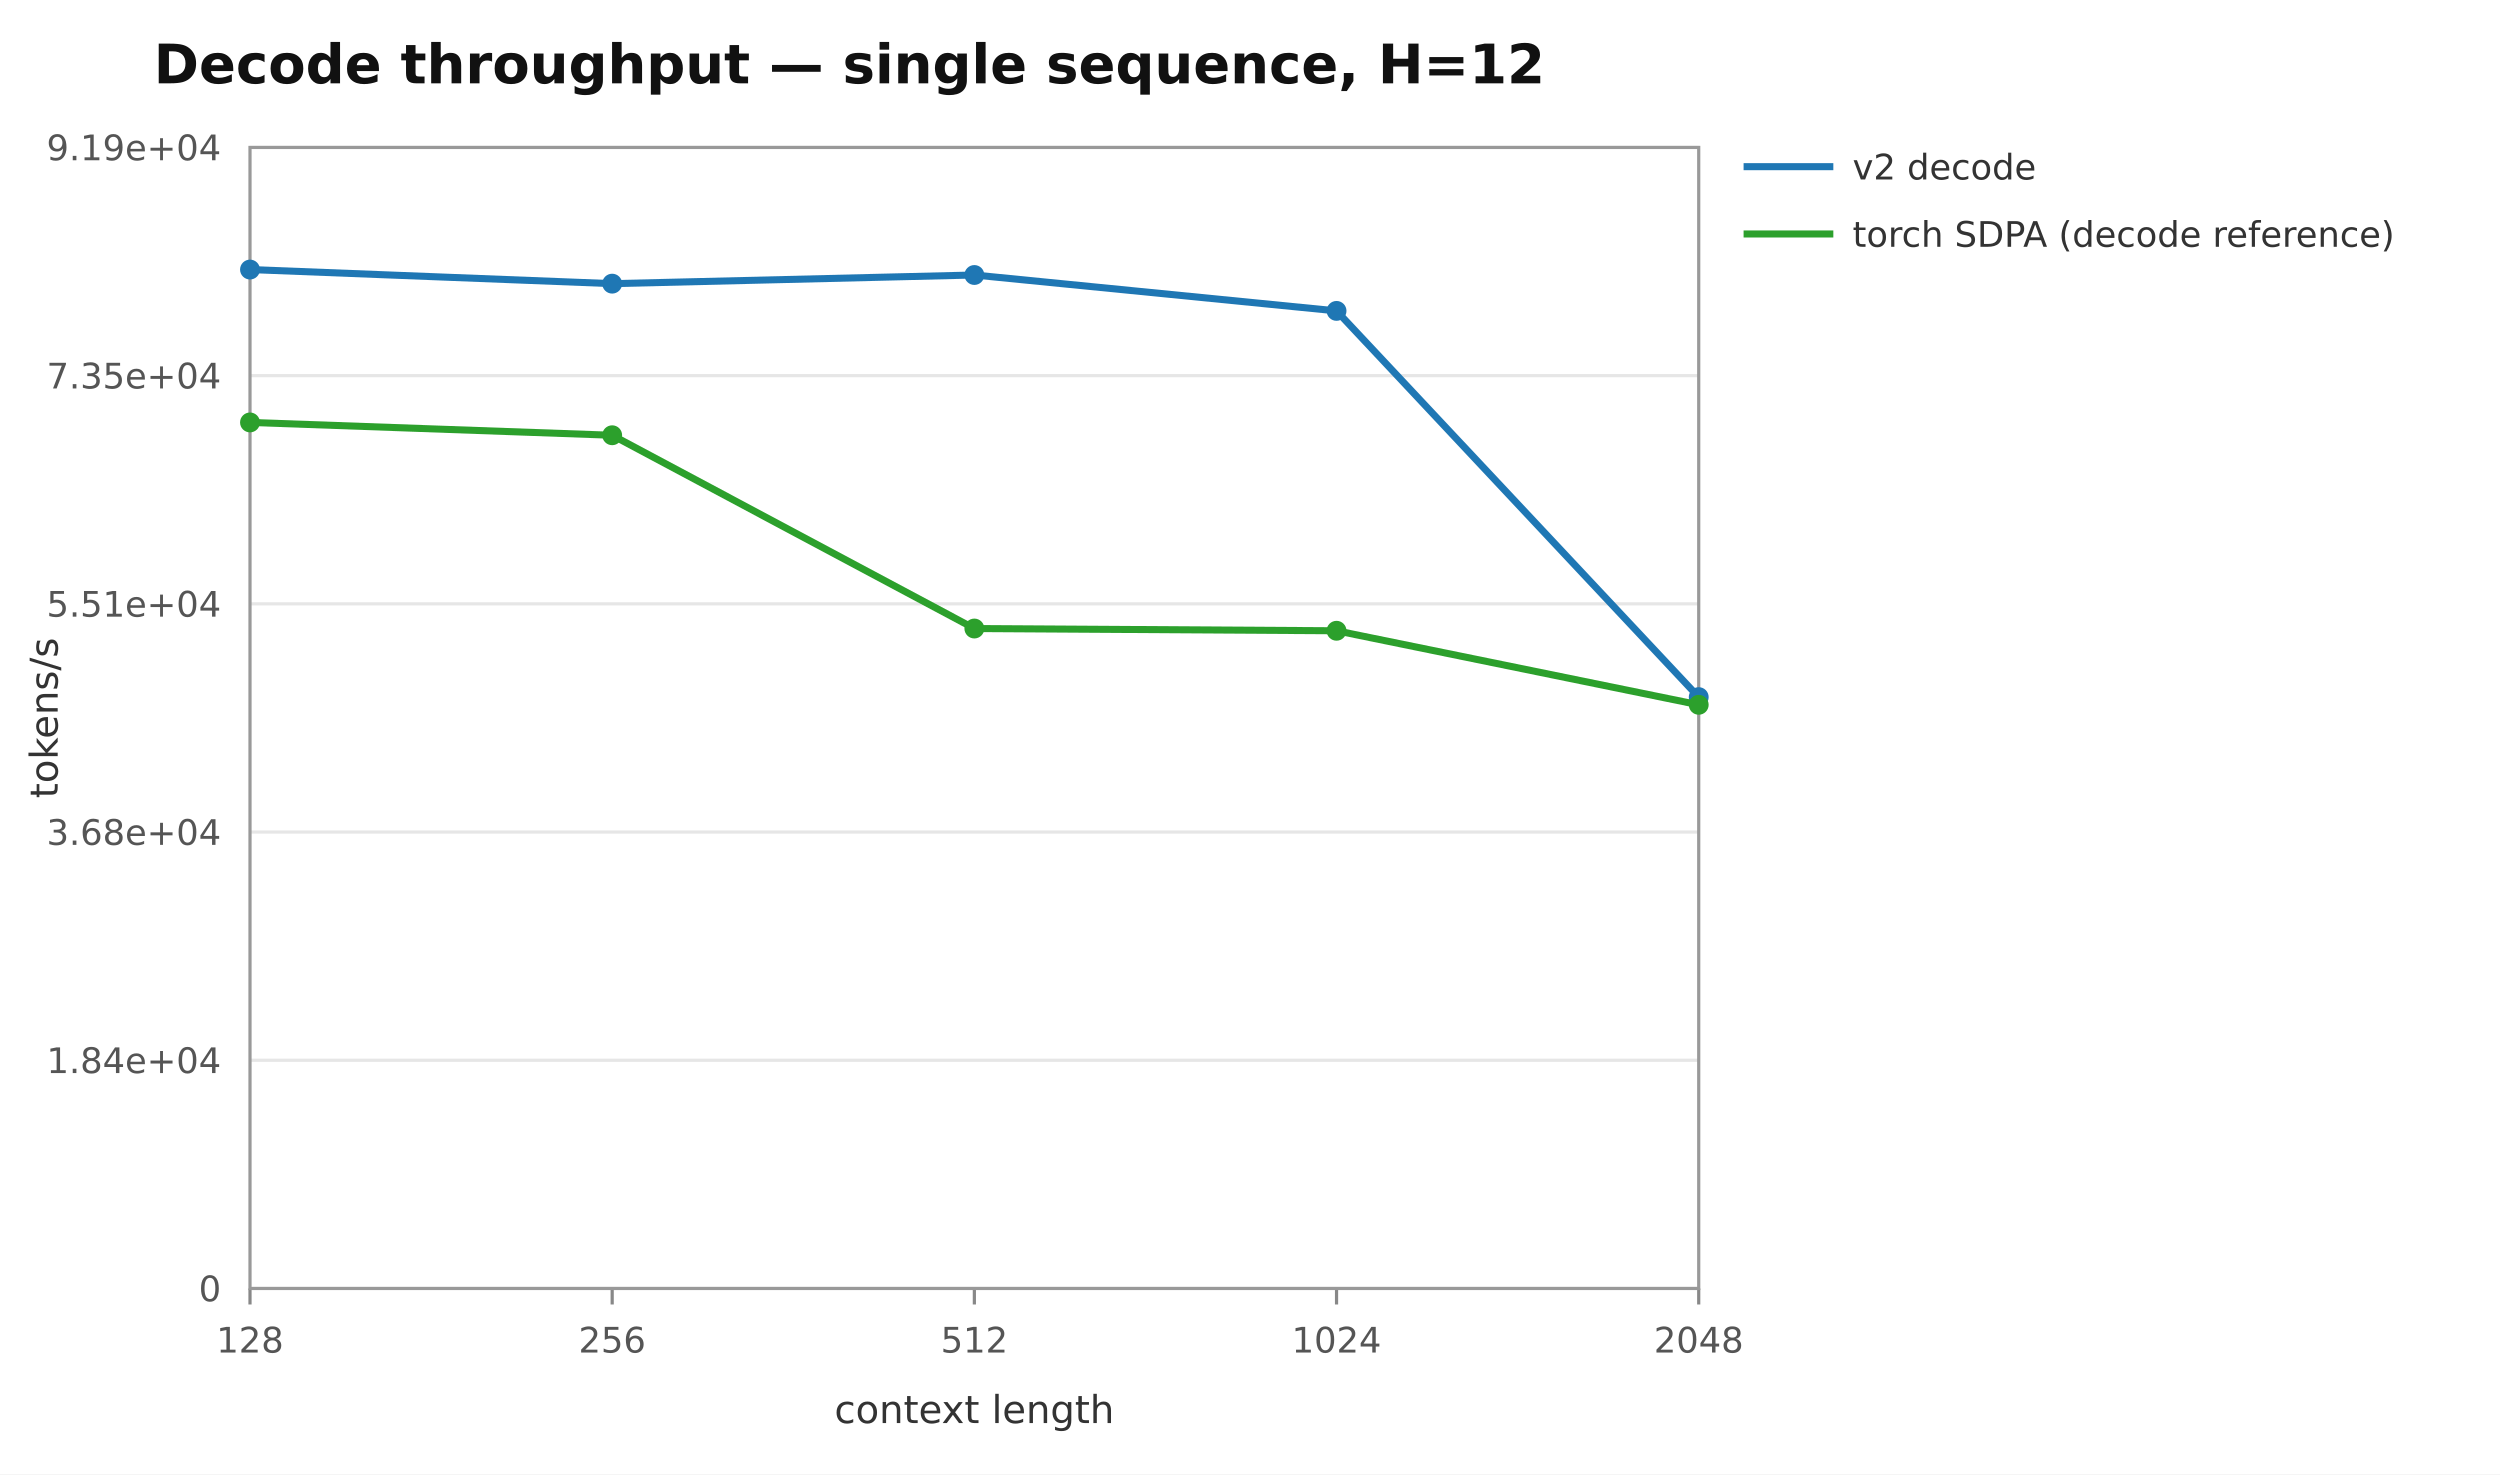
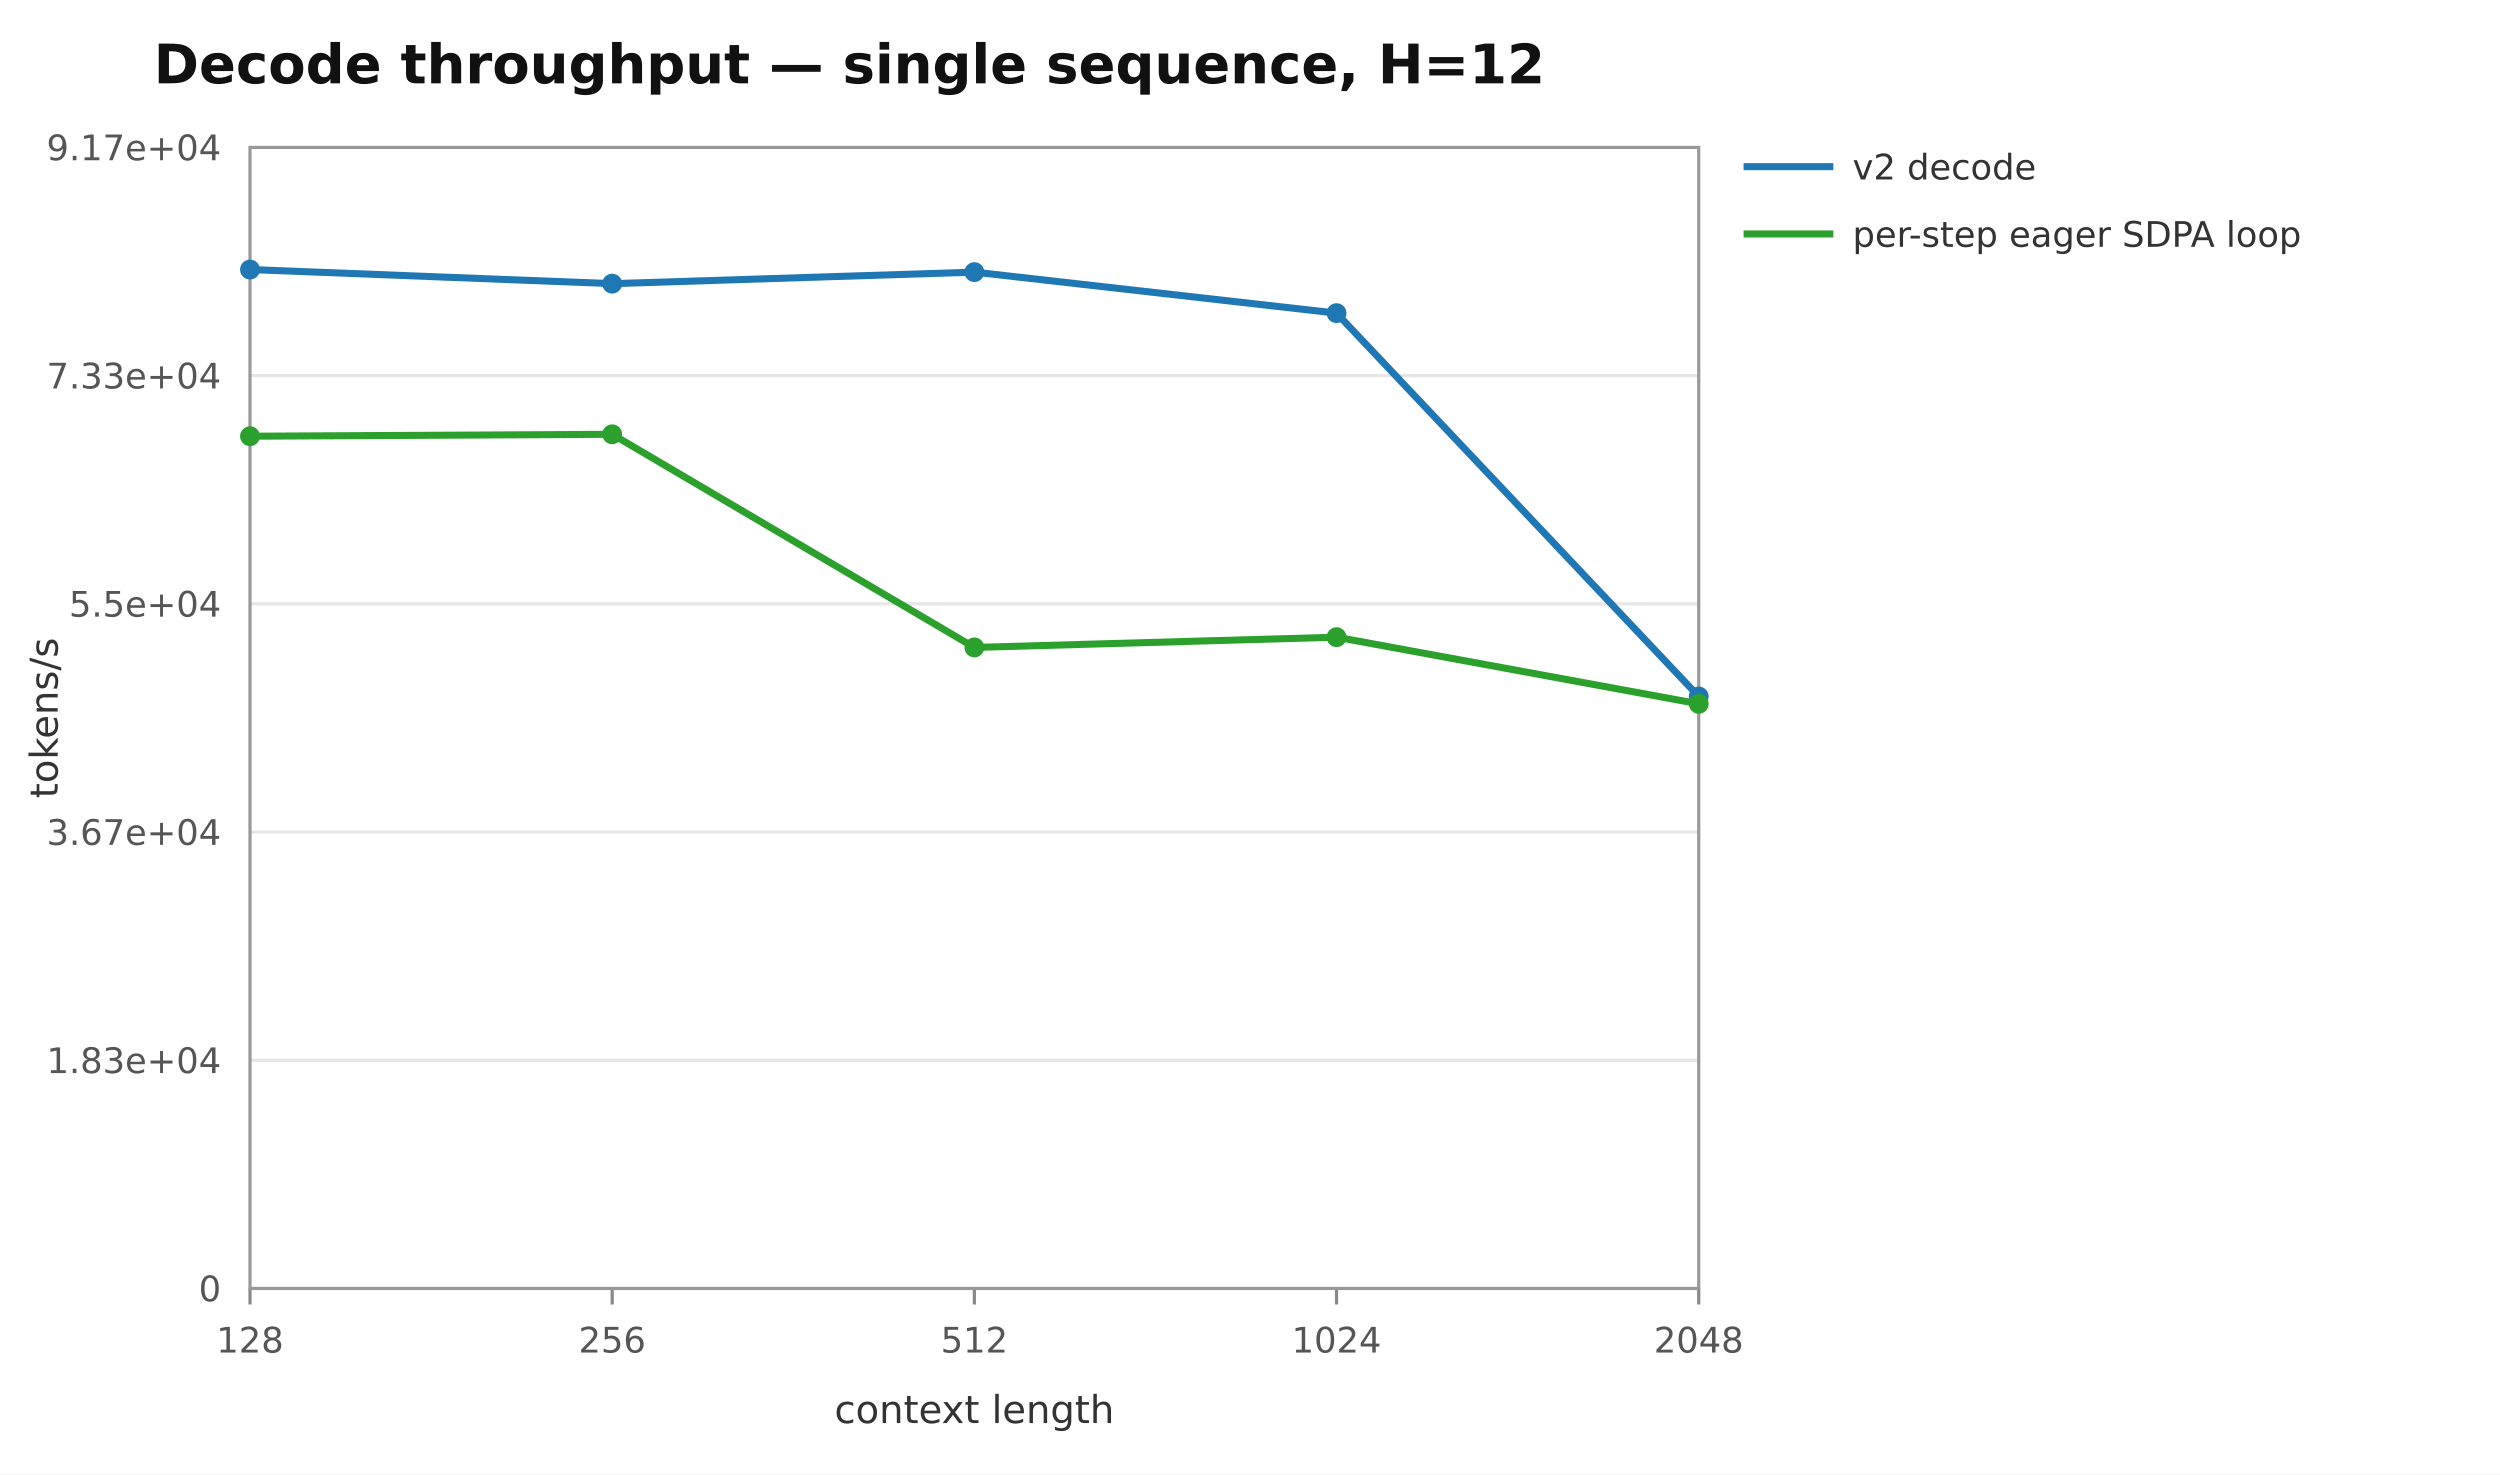
<svg xmlns="http://www.w3.org/2000/svg" width="780" height="460" viewBox="0 0 780 460" font-family="DejaVu Sans, Arial, sans-serif">
  <rect width="780" height="460" fill="#ffffff" />
  <text x="265" y="26" text-anchor="middle" font-size="17" font-weight="bold" fill="#111111">Decode throughput — single sequence, H=12</text>
  <line x1="78" y1="402.0" x2="530" y2="402.0" stroke="#e6e6e6" stroke-width="1" />
  <text x="69" y="406.0" text-anchor="end" font-size="11" fill="#555555">0</text>
  <line x1="78" y1="330.8" x2="530" y2="330.8" stroke="#e6e6e6" stroke-width="1" />
-   <text x="69" y="334.8" text-anchor="end" font-size="11" fill="#555555">1.84e+04</text>
+   <text x="69" y="334.8" text-anchor="end" font-size="11" fill="#555555">1.83e+04</text>
  <line x1="78" y1="259.6" x2="530" y2="259.6" stroke="#e6e6e6" stroke-width="1" />
-   <text x="69" y="263.6" text-anchor="end" font-size="11" fill="#555555">3.68e+04</text>
+   <text x="69" y="263.6" text-anchor="end" font-size="11" fill="#555555">3.67e+04</text>
  <line x1="78" y1="188.4" x2="530" y2="188.4" stroke="#e6e6e6" stroke-width="1" />
-   <text x="69" y="192.4" text-anchor="end" font-size="11" fill="#555555">5.51e+04</text>
+   <text x="69" y="192.4" text-anchor="end" font-size="11" fill="#555555">5.5e+04</text>
  <line x1="78" y1="117.2" x2="530" y2="117.2" stroke="#e6e6e6" stroke-width="1" />
-   <text x="69" y="121.2" text-anchor="end" font-size="11" fill="#555555">7.35e+04</text>
+   <text x="69" y="121.2" text-anchor="end" font-size="11" fill="#555555">7.33e+04</text>
  <line x1="78" y1="46.0" x2="530" y2="46.0" stroke="#e6e6e6" stroke-width="1" />
-   <text x="69" y="50.0" text-anchor="end" font-size="11" fill="#555555">9.19e+04</text>
+   <text x="69" y="50.0" text-anchor="end" font-size="11" fill="#555555">9.17e+04</text>
  <line x1="78.0" y1="402" x2="78.0" y2="407" stroke="#888888" stroke-width="1" />
  <text x="78.0" y="422" text-anchor="middle" font-size="11" fill="#555555">128</text>
  <line x1="191.0" y1="402" x2="191.0" y2="407" stroke="#888888" stroke-width="1" />
  <text x="191.0" y="422" text-anchor="middle" font-size="11" fill="#555555">256</text>
  <line x1="304.0" y1="402" x2="304.0" y2="407" stroke="#888888" stroke-width="1" />
  <text x="304.0" y="422" text-anchor="middle" font-size="11" fill="#555555">512</text>
  <line x1="417.0" y1="402" x2="417.0" y2="407" stroke="#888888" stroke-width="1" />
  <text x="417.0" y="422" text-anchor="middle" font-size="11" fill="#555555">1024</text>
  <line x1="530.0" y1="402" x2="530.0" y2="407" stroke="#888888" stroke-width="1" />
  <text x="530.0" y="422" text-anchor="middle" font-size="11" fill="#555555">2048</text>
  <rect x="78" y="46" width="452" height="356" fill="none" stroke="#999999" stroke-width="1" />
  <text x="304" y="444" text-anchor="middle" font-size="12" fill="#333333">context length</text>
  <text x="18" y="224" text-anchor="middle" font-size="12" fill="#333333" transform="rotate(-90 18 224)">tokens/s</text>
-   <path d="M78.0,84.1 L191.0,88.5 L304.0,85.8 L417.0,97.0 L530.0,217.5" fill="none" stroke="#1f77b4" stroke-width="2.2" />
+   <path d="M78.0,84.1 L191.0,88.5 L304.0,84.9 L417.0,97.7 L530.0,217.3" fill="none" stroke="#1f77b4" stroke-width="2.2" />
  <circle cx="78.0" cy="84.1" r="3.1" fill="#1f77b4" />
  <circle cx="191.0" cy="88.5" r="3.1" fill="#1f77b4" />
-   <circle cx="304.0" cy="85.8" r="3.1" fill="#1f77b4" />
-   <circle cx="417.0" cy="97.0" r="3.1" fill="#1f77b4" />
-   <circle cx="530.0" cy="217.5" r="3.1" fill="#1f77b4" />
+   <circle cx="304.0" cy="84.9" r="3.1" fill="#1f77b4" />
+   <circle cx="417.0" cy="97.7" r="3.1" fill="#1f77b4" />
+   <circle cx="530.0" cy="217.3" r="3.1" fill="#1f77b4" />
  <line x1="544" y1="52" x2="572" y2="52" stroke="#1f77b4" stroke-width="2.2" />
  <text x="578" y="56" font-size="11" fill="#333333">v2 decode</text>
-   <path d="M78.0,131.8 L191.0,135.8 L304.0,196.1 L417.0,196.8 L530.0,219.9" fill="none" stroke="#2ca02c" stroke-width="2.2" />
-   <circle cx="78.0" cy="131.8" r="3.1" fill="#2ca02c" />
-   <circle cx="191.0" cy="135.8" r="3.1" fill="#2ca02c" />
-   <circle cx="304.0" cy="196.1" r="3.1" fill="#2ca02c" />
-   <circle cx="417.0" cy="196.8" r="3.1" fill="#2ca02c" />
-   <circle cx="530.0" cy="219.9" r="3.1" fill="#2ca02c" />
+   <path d="M78.0,136.1 L191.0,135.5 L304.0,202.0 L417.0,198.8 L530.0,219.6" fill="none" stroke="#2ca02c" stroke-width="2.2" />
+   <circle cx="78.0" cy="136.1" r="3.1" fill="#2ca02c" />
+   <circle cx="191.0" cy="135.5" r="3.1" fill="#2ca02c" />
+   <circle cx="304.0" cy="202.0" r="3.1" fill="#2ca02c" />
+   <circle cx="417.0" cy="198.8" r="3.1" fill="#2ca02c" />
+   <circle cx="530.0" cy="219.6" r="3.1" fill="#2ca02c" />
  <line x1="544" y1="73" x2="572" y2="73" stroke="#2ca02c" stroke-width="2.2" />
-   <text x="578" y="77" font-size="11" fill="#333333">torch SDPA (decode reference)</text>
+   <text x="578" y="77" font-size="11" fill="#333333">per-step eager SDPA loop</text>
</svg>
